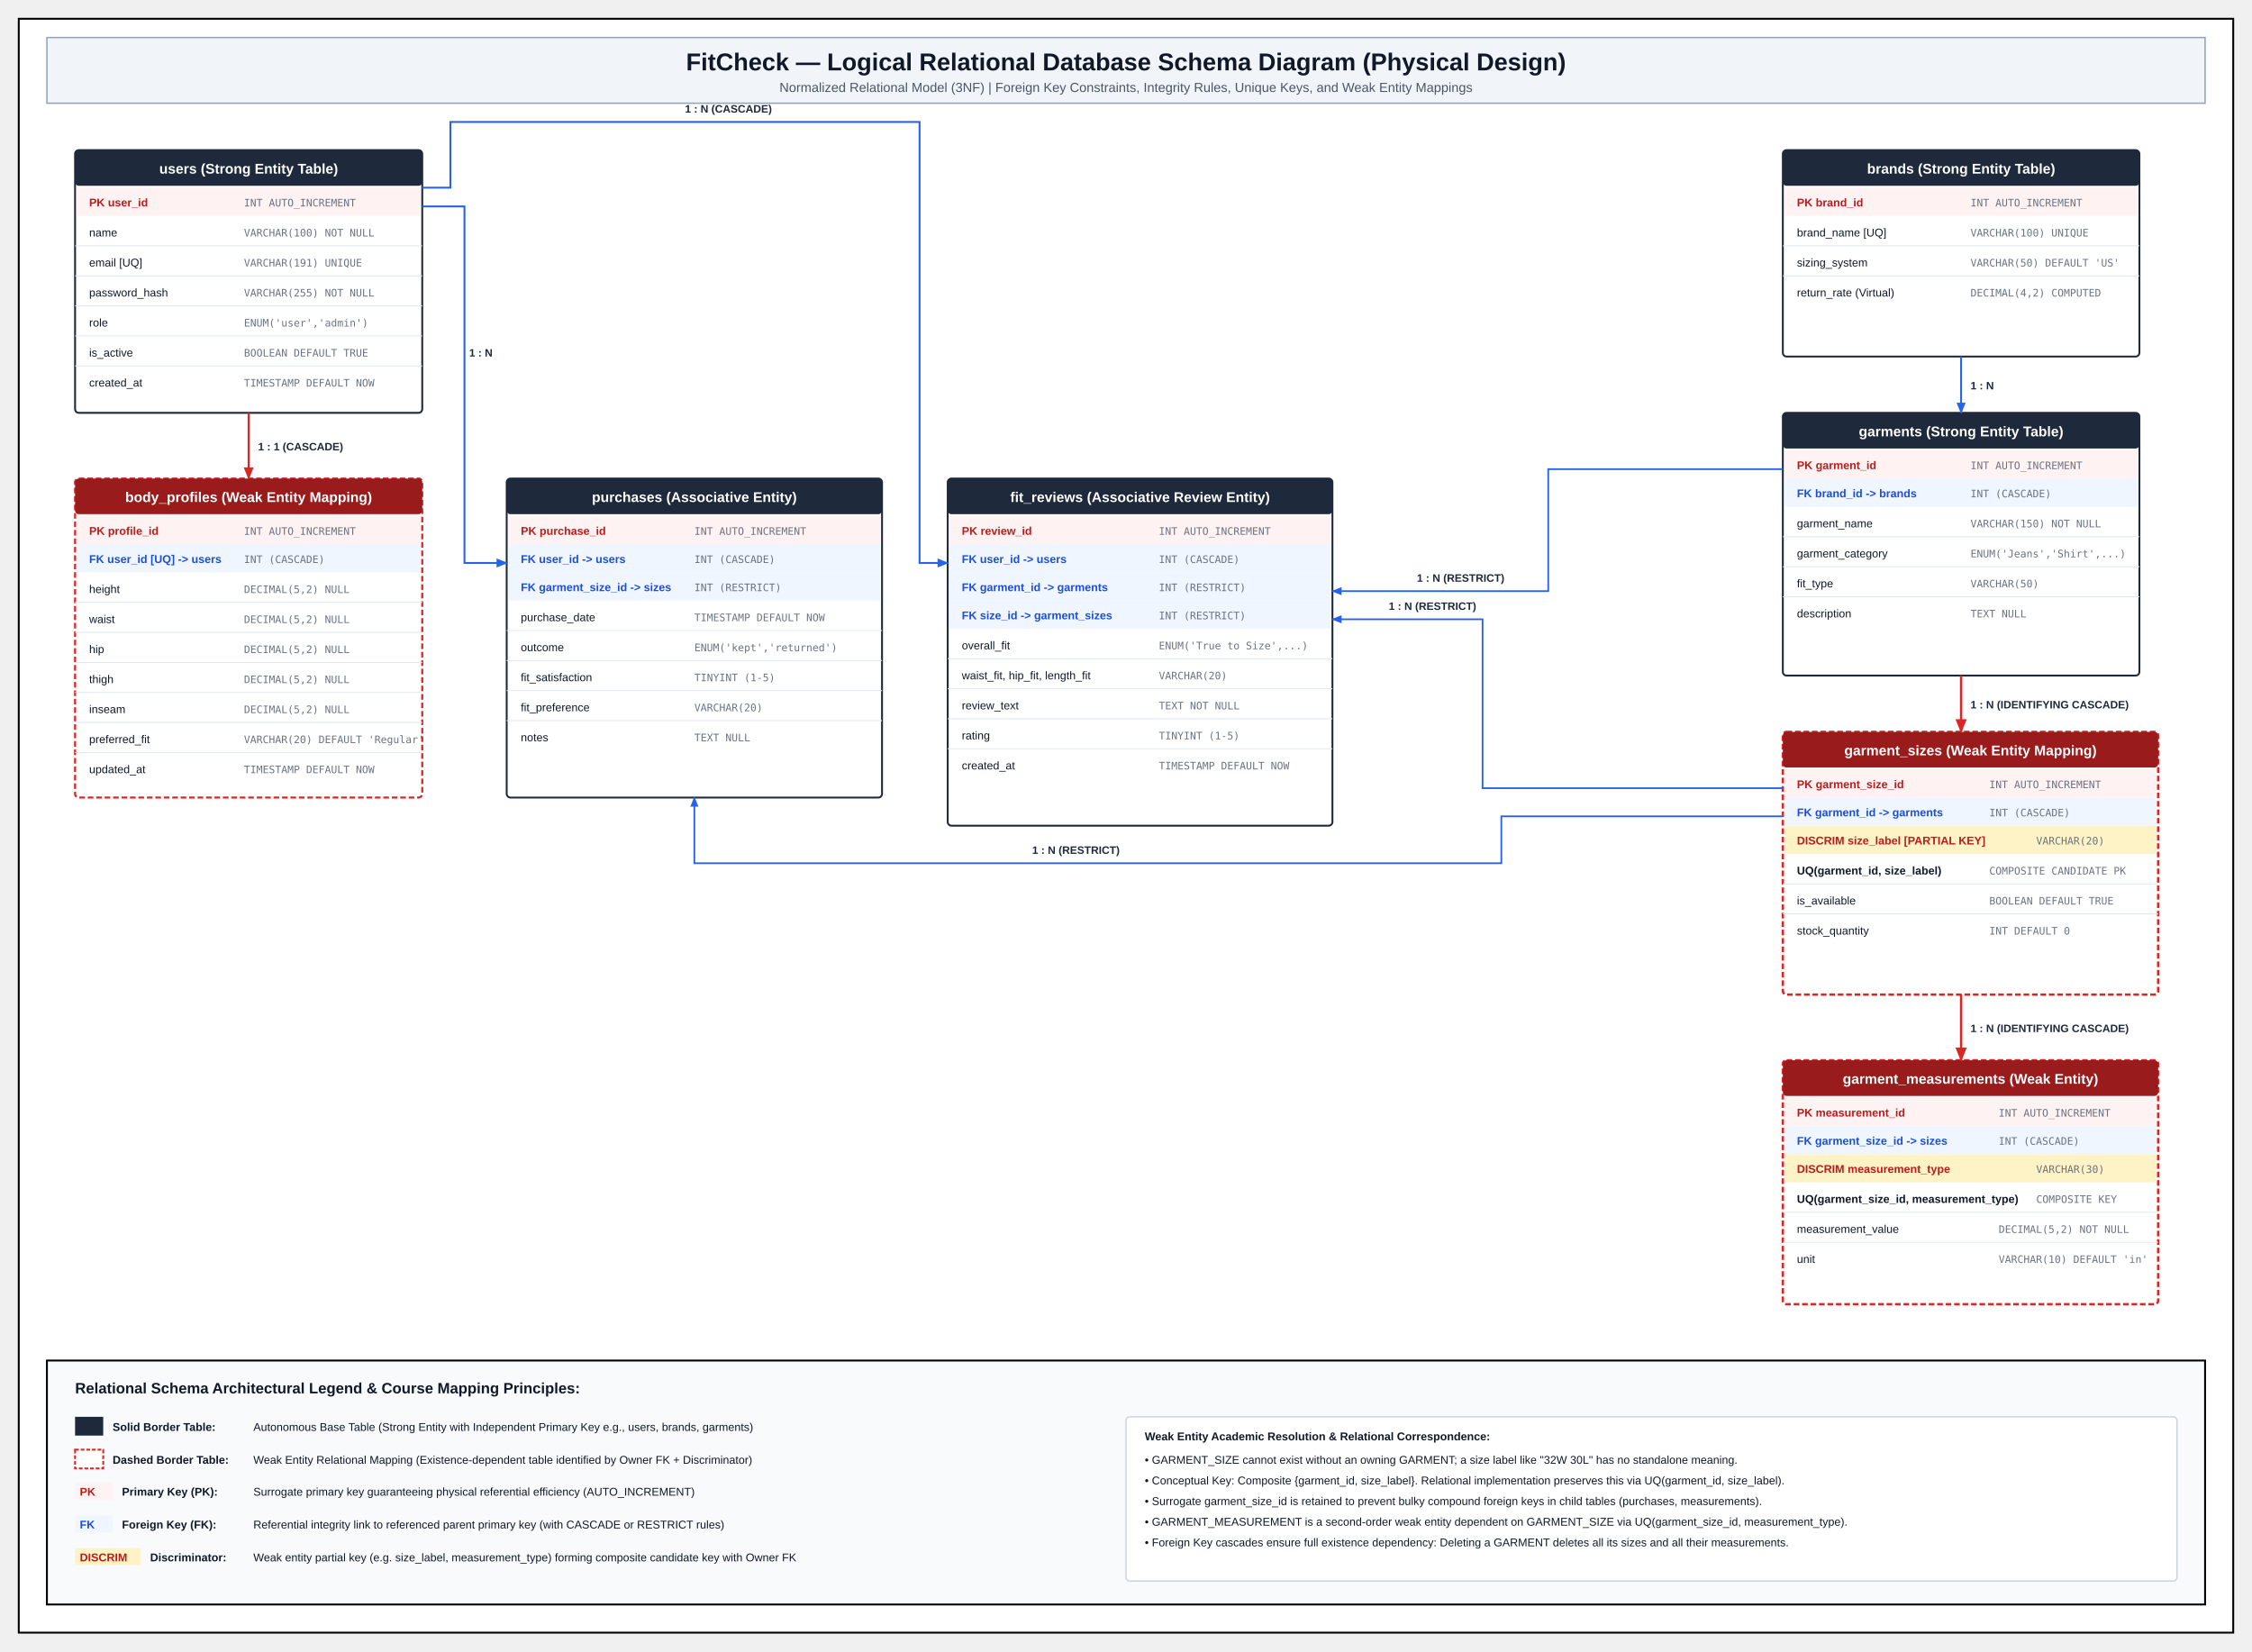
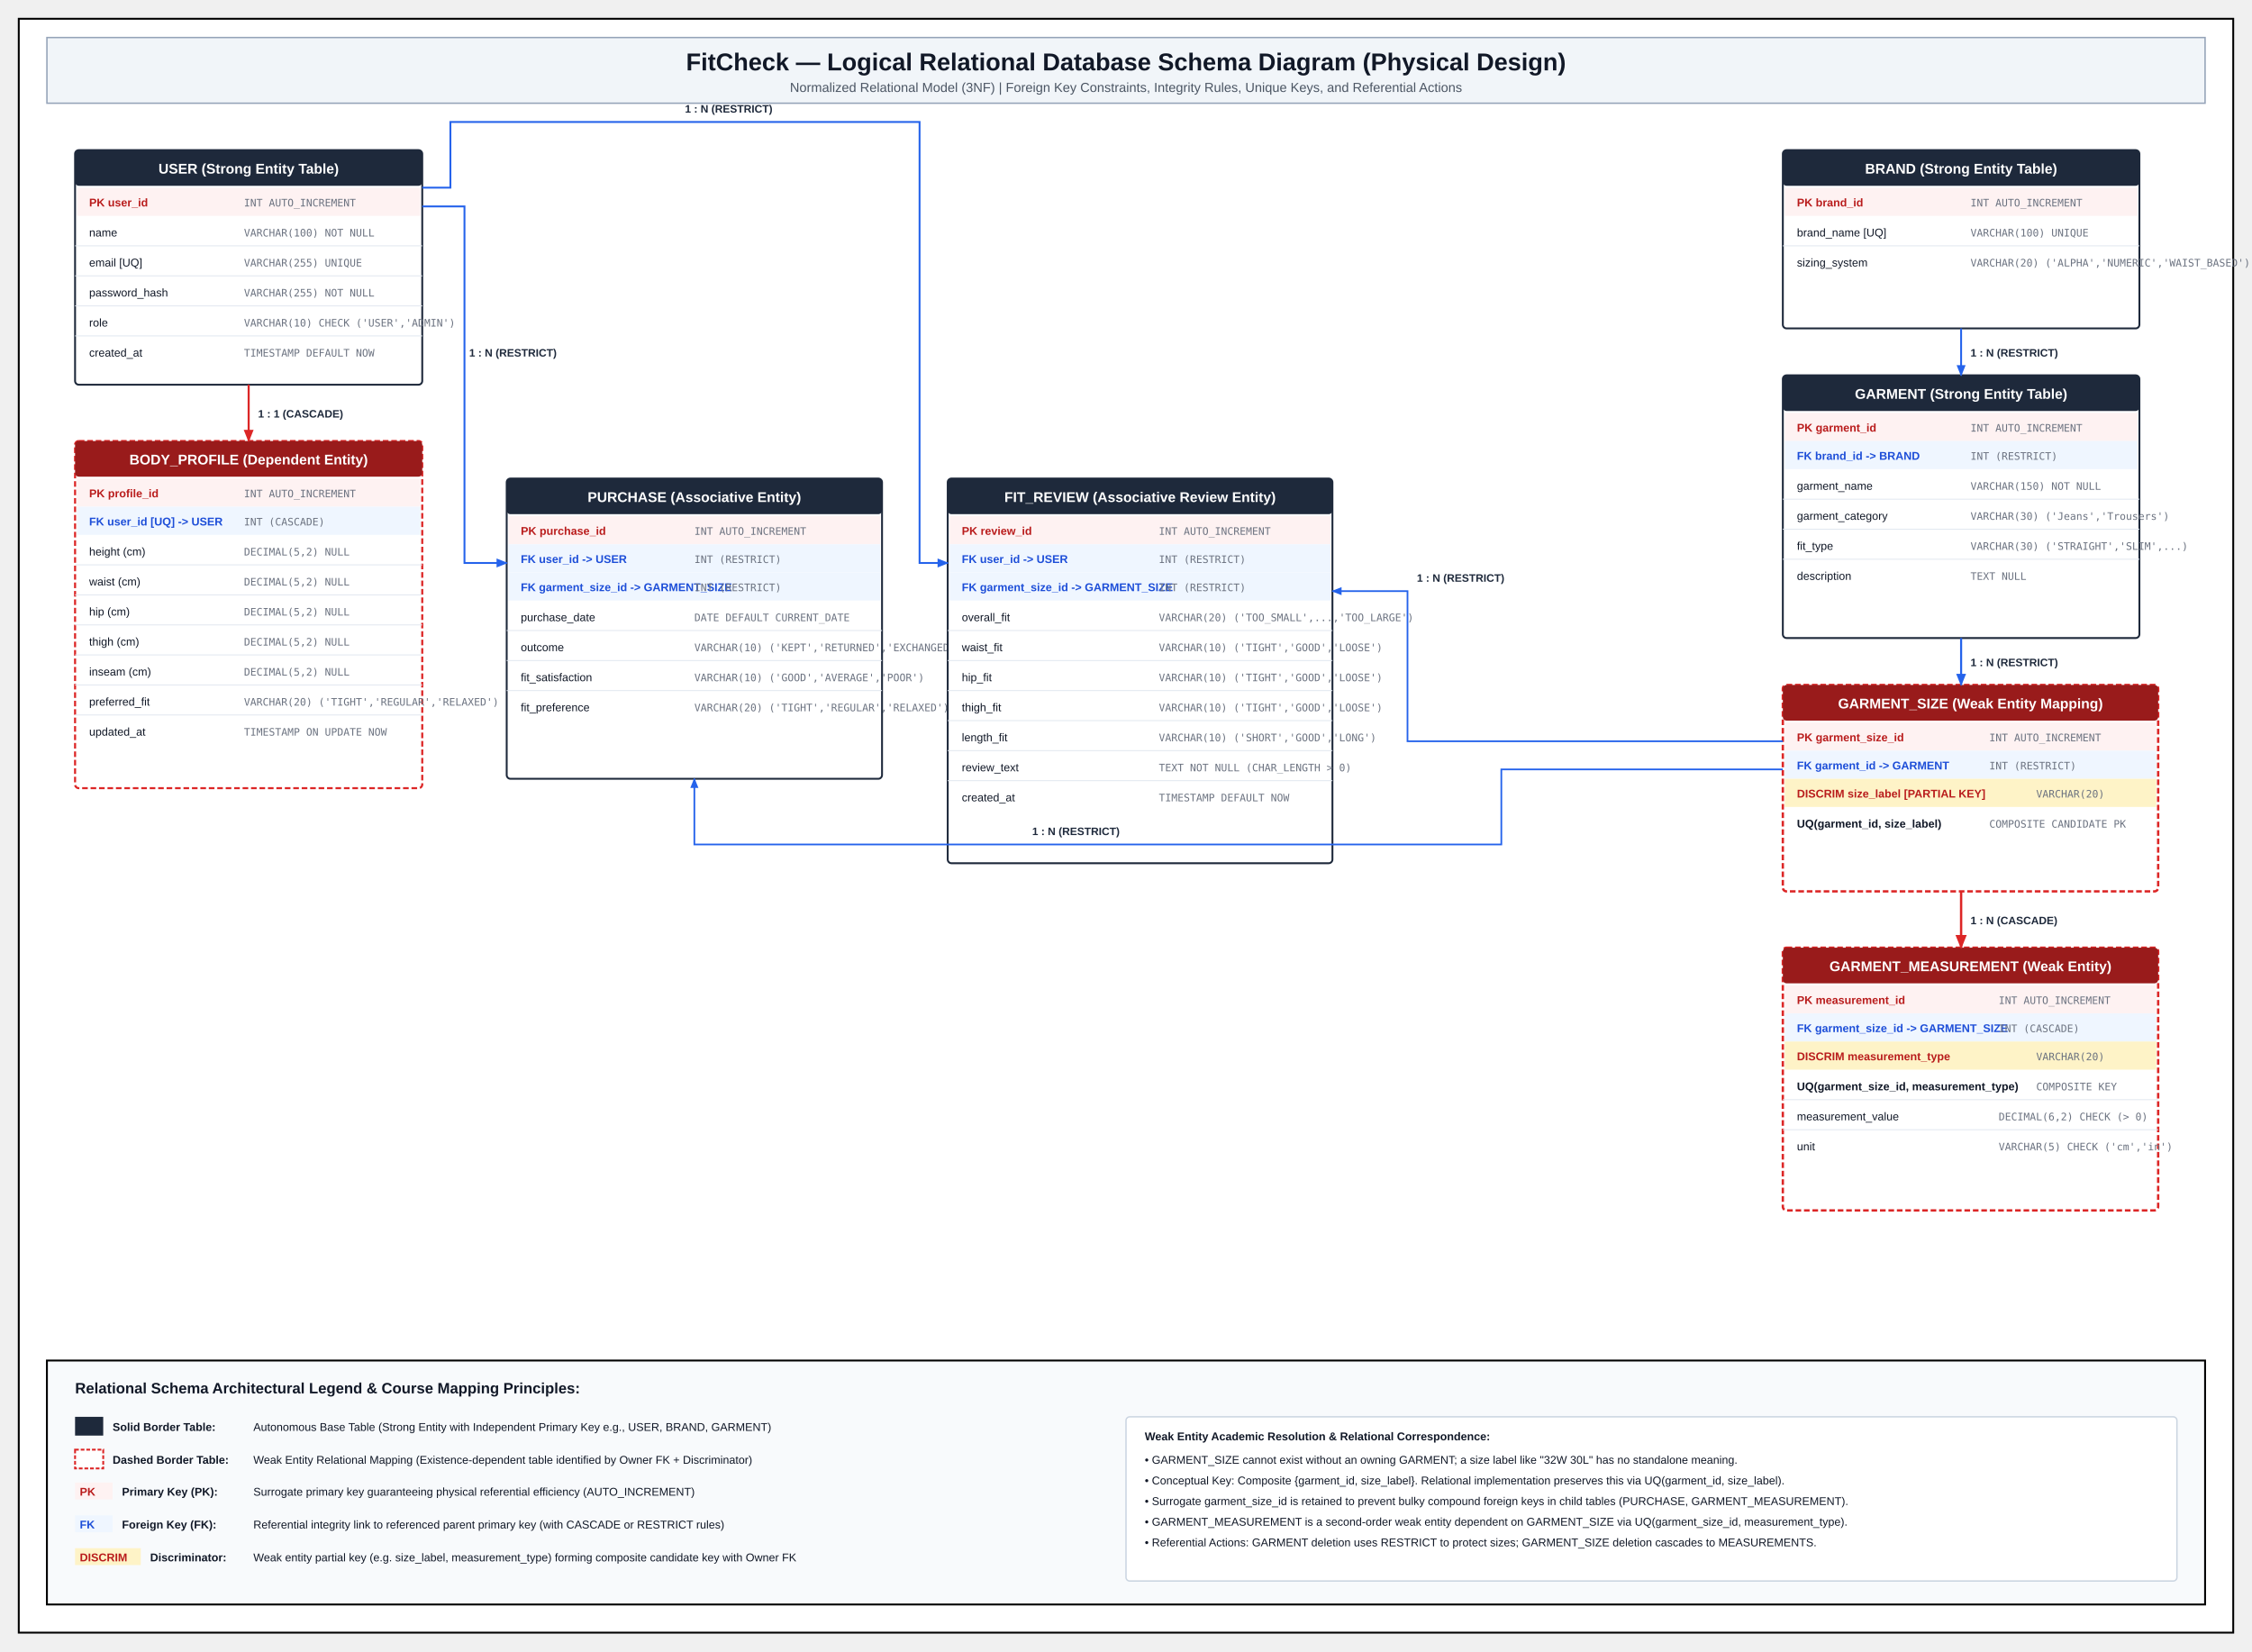
<svg xmlns="http://www.w3.org/2000/svg" viewBox="0 0 2400 1760" width="2400" height="1760" style="background:#FFFFFF; font-family:'Segoe UI', Arial, Helvetica, sans-serif;">
  <defs>
    <style>
      .title { font-size: 26px; font-weight: bold; fill: #111827; }
      .subtitle { font-size: 14px; fill: #4B5563; }
      .table-hdr { font-size: 15px; font-weight: bold; fill: #FFFFFF; }
      .col-pk { font-size: 12px; font-weight: bold; fill: #B91C1C; }
      .col-fk { font-size: 12px; font-weight: bold; fill: #1D4ED8; }
      .col-norm { font-size: 12px; fill: #111827; }
      .col-type { font-size: 11px; fill: #6B7280; font-family: monospace; }
      .card-label { font-size: 11.5px; font-weight: bold; fill: #1E293B; }
      .legend-title { font-size: 16px; font-weight: bold; fill: #111827; }
    </style>
    <marker id="fk-arrow" viewBox="0 0 10 10" refX="9" refY="5" markerWidth="6" markerHeight="6" orient="auto-start-reverse">
      <path d="M 0 1 L 10 5 L 0 9 z" fill="#2563EB" />
    </marker>
    <marker id="fk-arrow-weak" viewBox="0 0 10 10" refX="9" refY="5" markerWidth="6" markerHeight="6" orient="auto-start-reverse">
      <path d="M 0 1 L 10 5 L 0 9 z" fill="#DC2626" />
    </marker>
  </defs>
  <rect x="20" y="20" width="2360" height="1720" fill="#FFFFFF" stroke="#000000" stroke-width="2" />
  <rect x="50" y="40" width="2300" height="70" fill="#F1F5F9" stroke="#94A3B8" stroke-width="1.5" />
  <text x="1200" y="75" class="title" text-anchor="middle">FitCheck — Logical Relational Database Schema Diagram (Physical Design)</text>
-   <text x="1200" y="98" class="subtitle" text-anchor="middle">Normalized Relational Model (3NF) | Foreign Key Constraints, Integrity Rules, Unique Keys, and Weak Entity Mappings</text>
-   <rect x="80" y="160" width="370" height="280" fill="#FFFFFF" stroke="#1E293B" stroke-width="2" rx="4" />
+   <text x="1200" y="98" class="subtitle" text-anchor="middle">Normalized Relational Model (3NF) | Foreign Key Constraints, Integrity Rules, Unique Keys, and Referential Actions</text>
+   <rect x="80" y="160" width="370" height="250" fill="#FFFFFF" stroke="#1E293B" stroke-width="2" rx="4" />
  <rect x="80" y="160" width="370" height="38" fill="#1E293B" rx="4" />
-   <text x="265" y="185" class="table-hdr" text-anchor="middle">users (Strong Entity Table)</text>
+   <text x="265" y="185" class="table-hdr" text-anchor="middle">USER (Strong Entity Table)</text>
  <rect x="82" y="200" width="366" height="30" fill="#FEF2F2" />
  <text x="95" y="220" class="col-pk">PK  user_id</text>
  <text x="260" y="220" class="col-type">INT AUTO_INCREMENT</text>
  <text x="95" y="252" class="col-norm">name</text>
  <text x="260" y="252" class="col-type">VARCHAR(100) NOT NULL</text>
  <line x1="80" y1="262" x2="450" y2="262" stroke="#E2E8F0" stroke-width="1" />
  <text x="95" y="284" class="col-norm">email [UQ]</text>
-   <text x="260" y="284" class="col-type">VARCHAR(191) UNIQUE</text>
+   <text x="260" y="284" class="col-type">VARCHAR(255) UNIQUE</text>
  <line x1="80" y1="294" x2="450" y2="294" stroke="#E2E8F0" stroke-width="1" />
  <text x="95" y="316" class="col-norm">password_hash</text>
  <text x="260" y="316" class="col-type">VARCHAR(255) NOT NULL</text>
  <line x1="80" y1="326" x2="450" y2="326" stroke="#E2E8F0" stroke-width="1" />
  <text x="95" y="348" class="col-norm">role</text>
-   <text x="260" y="348" class="col-type">ENUM('user','admin')</text>
+   <text x="260" y="348" class="col-type">VARCHAR(10) CHECK ('USER','ADMIN')</text>
  <line x1="80" y1="358" x2="450" y2="358" stroke="#E2E8F0" stroke-width="1" />
-   <text x="95" y="380" class="col-norm">is_active</text>
-   <text x="260" y="380" class="col-type">BOOLEAN DEFAULT TRUE</text>
-   <line x1="80" y1="390" x2="450" y2="390" stroke="#E2E8F0" stroke-width="1" />
-   <text x="95" y="412" class="col-norm">created_at</text>
-   <text x="260" y="412" class="col-type">TIMESTAMP DEFAULT NOW</text>
-   <rect x="80" y="510" width="370" height="340" fill="#FFFFFF" stroke="#DC2626" stroke-width="2.2" stroke-dasharray="6,3" rx="4" />
-   <rect x="80" y="510" width="370" height="38" fill="#991B1B" rx="4" />
-   <text x="265" y="535" class="table-hdr" text-anchor="middle">body_profiles (Weak Entity Mapping)</text>
-   <rect x="82" y="550" width="366" height="30" fill="#FEF2F2" />
-   <text x="95" y="570" class="col-pk">PK  profile_id</text>
-   <text x="260" y="570" class="col-type">INT AUTO_INCREMENT</text>
-   <rect x="82" y="580" width="366" height="30" fill="#EFF6FF" />
-   <text x="95" y="600" class="col-fk">FK  user_id [UQ] -&gt; users</text>
-   <text x="260" y="600" class="col-type">INT (CASCADE)</text>
-   <text x="95" y="632" class="col-norm">height</text>
-   <text x="260" y="632" class="col-type">DECIMAL(5,2) NULL</text>
-   <line x1="80" y1="642" x2="450" y2="642" stroke="#E2E8F0" stroke-width="1" />
-   <text x="95" y="664" class="col-norm">waist</text>
-   <text x="260" y="664" class="col-type">DECIMAL(5,2) NULL</text>
-   <line x1="80" y1="674" x2="450" y2="674" stroke="#E2E8F0" stroke-width="1" />
-   <text x="95" y="696" class="col-norm">hip</text>
-   <text x="260" y="696" class="col-type">DECIMAL(5,2) NULL</text>
-   <line x1="80" y1="706" x2="450" y2="706" stroke="#E2E8F0" stroke-width="1" />
-   <text x="95" y="728" class="col-norm">thigh</text>
-   <text x="260" y="728" class="col-type">DECIMAL(5,2) NULL</text>
-   <line x1="80" y1="738" x2="450" y2="738" stroke="#E2E8F0" stroke-width="1" />
-   <text x="95" y="760" class="col-norm">inseam</text>
-   <text x="260" y="760" class="col-type">DECIMAL(5,2) NULL</text>
-   <line x1="80" y1="770" x2="450" y2="770" stroke="#E2E8F0" stroke-width="1" />
-   <text x="95" y="792" class="col-norm">preferred_fit</text>
-   <text x="260" y="792" class="col-type">VARCHAR(20) DEFAULT 'Regular'</text>
-   <line x1="80" y1="802" x2="450" y2="802" stroke="#E2E8F0" stroke-width="1" />
-   <text x="95" y="824" class="col-norm">updated_at</text>
-   <text x="260" y="824" class="col-type">TIMESTAMP DEFAULT NOW</text>
-   <rect x="540" y="510" width="400" height="340" fill="#FFFFFF" stroke="#1E293B" stroke-width="2" rx="4" />
+   <text x="95" y="380" class="col-norm">created_at</text>
+   <text x="260" y="380" class="col-type">TIMESTAMP DEFAULT NOW</text>
+   <rect x="80" y="470" width="370" height="370" fill="#FFFFFF" stroke="#DC2626" stroke-width="2.2" stroke-dasharray="6,3" rx="4" />
+   <rect x="80" y="470" width="370" height="38" fill="#991B1B" rx="4" />
+   <text x="265" y="495" class="table-hdr" text-anchor="middle">BODY_PROFILE (Dependent Entity)</text>
+   <rect x="82" y="510" width="366" height="30" fill="#FEF2F2" />
+   <text x="95" y="530" class="col-pk">PK  profile_id</text>
+   <text x="260" y="530" class="col-type">INT AUTO_INCREMENT</text>
+   <rect x="82" y="540" width="366" height="30" fill="#EFF6FF" />
+   <text x="95" y="560" class="col-fk">FK  user_id [UQ] -&gt; USER</text>
+   <text x="260" y="560" class="col-type">INT (CASCADE)</text>
+   <text x="95" y="592" class="col-norm">height (cm)</text>
+   <text x="260" y="592" class="col-type">DECIMAL(5,2) NULL</text>
+   <line x1="80" y1="602" x2="450" y2="602" stroke="#E2E8F0" stroke-width="1" />
+   <text x="95" y="624" class="col-norm">waist (cm)</text>
+   <text x="260" y="624" class="col-type">DECIMAL(5,2) NULL</text>
+   <line x1="80" y1="634" x2="450" y2="634" stroke="#E2E8F0" stroke-width="1" />
+   <text x="95" y="656" class="col-norm">hip (cm)</text>
+   <text x="260" y="656" class="col-type">DECIMAL(5,2) NULL</text>
+   <line x1="80" y1="666" x2="450" y2="666" stroke="#E2E8F0" stroke-width="1" />
+   <text x="95" y="688" class="col-norm">thigh (cm)</text>
+   <text x="260" y="688" class="col-type">DECIMAL(5,2) NULL</text>
+   <line x1="80" y1="698" x2="450" y2="698" stroke="#E2E8F0" stroke-width="1" />
+   <text x="95" y="720" class="col-norm">inseam (cm)</text>
+   <text x="260" y="720" class="col-type">DECIMAL(5,2) NULL</text>
+   <line x1="80" y1="730" x2="450" y2="730" stroke="#E2E8F0" stroke-width="1" />
+   <text x="95" y="752" class="col-norm">preferred_fit</text>
+   <text x="260" y="752" class="col-type">VARCHAR(20) ('TIGHT','REGULAR','RELAXED')</text>
+   <line x1="80" y1="762" x2="450" y2="762" stroke="#E2E8F0" stroke-width="1" />
+   <text x="95" y="784" class="col-norm">updated_at</text>
+   <text x="260" y="784" class="col-type">TIMESTAMP ON UPDATE NOW</text>
+   <rect x="540" y="510" width="400" height="320" fill="#FFFFFF" stroke="#1E293B" stroke-width="2" rx="4" />
  <rect x="540" y="510" width="400" height="38" fill="#1E293B" rx="4" />
-   <text x="740" y="535" class="table-hdr" text-anchor="middle">purchases (Associative Entity)</text>
+   <text x="740" y="535" class="table-hdr" text-anchor="middle">PURCHASE (Associative Entity)</text>
  <rect x="542" y="550" width="396" height="30" fill="#FEF2F2" />
  <text x="555" y="570" class="col-pk">PK  purchase_id</text>
  <text x="740" y="570" class="col-type">INT AUTO_INCREMENT</text>
  <rect x="542" y="580" width="396" height="30" fill="#EFF6FF" />
-   <text x="555" y="600" class="col-fk">FK  user_id -&gt; users</text>
-   <text x="740" y="600" class="col-type">INT (CASCADE)</text>
+   <text x="555" y="600" class="col-fk">FK  user_id -&gt; USER</text>
+   <text x="740" y="600" class="col-type">INT (RESTRICT)</text>
  <rect x="542" y="610" width="396" height="30" fill="#EFF6FF" />
-   <text x="555" y="630" class="col-fk">FK  garment_size_id -&gt; sizes</text>
+   <text x="555" y="630" class="col-fk">FK  garment_size_id -&gt; GARMENT_SIZE</text>
  <text x="740" y="630" class="col-type">INT (RESTRICT)</text>
  <text x="555" y="662" class="col-norm">purchase_date</text>
-   <text x="740" y="662" class="col-type">TIMESTAMP DEFAULT NOW</text>
+   <text x="740" y="662" class="col-type">DATE DEFAULT CURRENT_DATE</text>
  <line x1="540" y1="672" x2="940" y2="672" stroke="#E2E8F0" stroke-width="1" />
  <text x="555" y="694" class="col-norm">outcome</text>
-   <text x="740" y="694" class="col-type">ENUM('kept','returned')</text>
+   <text x="740" y="694" class="col-type">VARCHAR(10) ('KEPT','RETURNED','EXCHANGED')</text>
  <line x1="540" y1="704" x2="940" y2="704" stroke="#E2E8F0" stroke-width="1" />
  <text x="555" y="726" class="col-norm">fit_satisfaction</text>
-   <text x="740" y="726" class="col-type">TINYINT (1-5)</text>
+   <text x="740" y="726" class="col-type">VARCHAR(10) ('GOOD','AVERAGE','POOR')</text>
  <line x1="540" y1="736" x2="940" y2="736" stroke="#E2E8F0" stroke-width="1" />
  <text x="555" y="758" class="col-norm">fit_preference</text>
-   <text x="740" y="758" class="col-type">VARCHAR(20)</text>
-   <line x1="540" y1="768" x2="940" y2="768" stroke="#E2E8F0" stroke-width="1" />
-   <text x="555" y="790" class="col-norm">notes</text>
-   <text x="740" y="790" class="col-type">TEXT NULL</text>
-   <rect x="1010" y="510" width="410" height="370" fill="#FFFFFF" stroke="#1E293B" stroke-width="2" rx="4" />
+   <text x="740" y="758" class="col-type">VARCHAR(20) ('TIGHT','REGULAR','RELAXED')</text>
+   <rect x="1010" y="510" width="410" height="410" fill="#FFFFFF" stroke="#1E293B" stroke-width="2" rx="4" />
  <rect x="1010" y="510" width="410" height="38" fill="#1E293B" rx="4" />
-   <text x="1215" y="535" class="table-hdr" text-anchor="middle">fit_reviews (Associative Review Entity)</text>
+   <text x="1215" y="535" class="table-hdr" text-anchor="middle">FIT_REVIEW (Associative Review Entity)</text>
  <rect x="1012" y="550" width="406" height="30" fill="#FEF2F2" />
  <text x="1025" y="570" class="col-pk">PK  review_id</text>
  <text x="1235" y="570" class="col-type">INT AUTO_INCREMENT</text>
  <rect x="1012" y="580" width="406" height="30" fill="#EFF6FF" />
-   <text x="1025" y="600" class="col-fk">FK  user_id -&gt; users</text>
-   <text x="1235" y="600" class="col-type">INT (CASCADE)</text>
+   <text x="1025" y="600" class="col-fk">FK  user_id -&gt; USER</text>
+   <text x="1235" y="600" class="col-type">INT (RESTRICT)</text>
  <rect x="1012" y="610" width="406" height="30" fill="#EFF6FF" />
-   <text x="1025" y="630" class="col-fk">FK  garment_id -&gt; garments</text>
+   <text x="1025" y="630" class="col-fk">FK  garment_size_id -&gt; GARMENT_SIZE</text>
  <text x="1235" y="630" class="col-type">INT (RESTRICT)</text>
-   <rect x="1012" y="640" width="406" height="30" fill="#EFF6FF" />
-   <text x="1025" y="660" class="col-fk">FK  size_id -&gt; garment_sizes</text>
-   <text x="1235" y="660" class="col-type">INT (RESTRICT)</text>
-   <text x="1025" y="692" class="col-norm">overall_fit</text>
-   <text x="1235" y="692" class="col-type">ENUM('True to Size',...)</text>
-   <line x1="1010" y1="702" x2="1420" y2="702" stroke="#E2E8F0" stroke-width="1" />
-   <text x="1025" y="724" class="col-norm">waist_fit, hip_fit, length_fit</text>
-   <text x="1235" y="724" class="col-type">VARCHAR(20)</text>
-   <line x1="1010" y1="734" x2="1420" y2="734" stroke="#E2E8F0" stroke-width="1" />
-   <text x="1025" y="756" class="col-norm">review_text</text>
-   <text x="1235" y="756" class="col-type">TEXT NOT NULL</text>
-   <line x1="1010" y1="766" x2="1420" y2="766" stroke="#E2E8F0" stroke-width="1" />
-   <text x="1025" y="788" class="col-norm">rating</text>
-   <text x="1235" y="788" class="col-type">TINYINT (1-5)</text>
-   <line x1="1010" y1="798" x2="1420" y2="798" stroke="#E2E8F0" stroke-width="1" />
-   <text x="1025" y="820" class="col-norm">created_at</text>
-   <text x="1235" y="820" class="col-type">TIMESTAMP DEFAULT NOW</text>
-   <rect x="1900" y="160" width="380" height="220" fill="#FFFFFF" stroke="#1E293B" stroke-width="2" rx="4" />
+   <text x="1025" y="662" class="col-norm">overall_fit</text>
+   <text x="1235" y="662" class="col-type">VARCHAR(20) ('TOO_SMALL',...,'TOO_LARGE')</text>
+   <line x1="1010" y1="672" x2="1420" y2="672" stroke="#E2E8F0" stroke-width="1" />
+   <text x="1025" y="694" class="col-norm">waist_fit</text>
+   <text x="1235" y="694" class="col-type">VARCHAR(10) ('TIGHT','GOOD','LOOSE')</text>
+   <line x1="1010" y1="704" x2="1420" y2="704" stroke="#E2E8F0" stroke-width="1" />
+   <text x="1025" y="726" class="col-norm">hip_fit</text>
+   <text x="1235" y="726" class="col-type">VARCHAR(10) ('TIGHT','GOOD','LOOSE')</text>
+   <line x1="1010" y1="736" x2="1420" y2="736" stroke="#E2E8F0" stroke-width="1" />
+   <text x="1025" y="758" class="col-norm">thigh_fit</text>
+   <text x="1235" y="758" class="col-type">VARCHAR(10) ('TIGHT','GOOD','LOOSE')</text>
+   <line x1="1010" y1="768" x2="1420" y2="768" stroke="#E2E8F0" stroke-width="1" />
+   <text x="1025" y="790" class="col-norm">length_fit</text>
+   <text x="1235" y="790" class="col-type">VARCHAR(10) ('SHORT','GOOD','LONG')</text>
+   <line x1="1010" y1="800" x2="1420" y2="800" stroke="#E2E8F0" stroke-width="1" />
+   <text x="1025" y="822" class="col-norm">review_text</text>
+   <text x="1235" y="822" class="col-type">TEXT NOT NULL (CHAR_LENGTH &gt; 0)</text>
+   <line x1="1010" y1="832" x2="1420" y2="832" stroke="#E2E8F0" stroke-width="1" />
+   <text x="1025" y="854" class="col-norm">created_at</text>
+   <text x="1235" y="854" class="col-type">TIMESTAMP DEFAULT NOW</text>
+   <rect x="1900" y="160" width="380" height="190" fill="#FFFFFF" stroke="#1E293B" stroke-width="2" rx="4" />
  <rect x="1900" y="160" width="380" height="38" fill="#1E293B" rx="4" />
-   <text x="2090" y="185" class="table-hdr" text-anchor="middle">brands (Strong Entity Table)</text>
+   <text x="2090" y="185" class="table-hdr" text-anchor="middle">BRAND (Strong Entity Table)</text>
  <rect x="1902" y="200" width="376" height="30" fill="#FEF2F2" />
  <text x="1915" y="220" class="col-pk">PK  brand_id</text>
  <text x="2100" y="220" class="col-type">INT AUTO_INCREMENT</text>
  <text x="1915" y="252" class="col-norm">brand_name [UQ]</text>
  <text x="2100" y="252" class="col-type">VARCHAR(100) UNIQUE</text>
  <line x1="1900" y1="262" x2="2280" y2="262" stroke="#E2E8F0" stroke-width="1" />
  <text x="1915" y="284" class="col-norm">sizing_system</text>
-   <text x="2100" y="284" class="col-type">VARCHAR(50) DEFAULT 'US'</text>
-   <line x1="1900" y1="294" x2="2280" y2="294" stroke="#E2E8F0" stroke-width="1" />
-   <text x="1915" y="316" class="col-norm">return_rate (Virtual)</text>
-   <text x="2100" y="316" class="col-type">DECIMAL(4,2) COMPUTED</text>
-   <rect x="1900" y="440" width="380" height="280" fill="#FFFFFF" stroke="#1E293B" stroke-width="2" rx="4" />
-   <rect x="1900" y="440" width="380" height="38" fill="#1E293B" rx="4" />
-   <text x="2090" y="465" class="table-hdr" text-anchor="middle">garments (Strong Entity Table)</text>
-   <rect x="1902" y="480" width="376" height="30" fill="#FEF2F2" />
-   <text x="1915" y="500" class="col-pk">PK  garment_id</text>
-   <text x="2100" y="500" class="col-type">INT AUTO_INCREMENT</text>
-   <rect x="1902" y="510" width="376" height="30" fill="#EFF6FF" />
-   <text x="1915" y="530" class="col-fk">FK  brand_id -&gt; brands</text>
-   <text x="2100" y="530" class="col-type">INT (CASCADE)</text>
-   <text x="1915" y="562" class="col-norm">garment_name</text>
-   <text x="2100" y="562" class="col-type">VARCHAR(150) NOT NULL</text>
-   <line x1="1900" y1="572" x2="2280" y2="572" stroke="#E2E8F0" stroke-width="1" />
-   <text x="1915" y="594" class="col-norm">garment_category</text>
-   <text x="2100" y="594" class="col-type">ENUM('Jeans','Shirt',...)</text>
-   <line x1="1900" y1="604" x2="2280" y2="604" stroke="#E2E8F0" stroke-width="1" />
-   <text x="1915" y="626" class="col-norm">fit_type</text>
-   <text x="2100" y="626" class="col-type">VARCHAR(50)</text>
-   <line x1="1900" y1="636" x2="2280" y2="636" stroke="#E2E8F0" stroke-width="1" />
-   <text x="1915" y="658" class="col-norm">description</text>
-   <text x="2100" y="658" class="col-type">TEXT NULL</text>
-   <rect x="1900" y="780" width="400" height="280" fill="#FFFFFF" stroke="#DC2626" stroke-width="2.5" stroke-dasharray="6,3" rx="4" />
-   <rect x="1900" y="780" width="400" height="38" fill="#991B1B" rx="4" />
-   <text x="2100" y="805" class="table-hdr" text-anchor="middle">garment_sizes (Weak Entity Mapping)</text>
-   <rect x="1902" y="820" width="396" height="30" fill="#FEF2F2" />
-   <text x="1915" y="840" class="col-pk">PK  garment_size_id</text>
-   <text x="2120" y="840" class="col-type">INT AUTO_INCREMENT</text>
-   <rect x="1902" y="850" width="396" height="30" fill="#EFF6FF" />
-   <text x="1915" y="870" class="col-fk">FK  garment_id -&gt; garments</text>
-   <text x="2120" y="870" class="col-type">INT (CASCADE)</text>
-   <rect x="1902" y="880" width="396" height="30" fill="#FEF3C7" />
-   <text x="1915" y="900" class="col-pk" fill="#B45309">DISCRIM  size_label [PARTIAL KEY]</text>
-   <text x="2170" y="900" class="col-type">VARCHAR(20)</text>
-   <text x="1915" y="932" class="col-norm" font-weight="bold">UQ(garment_id, size_label)</text>
-   <text x="2120" y="932" class="col-type">COMPOSITE CANDIDATE PK</text>
-   <line x1="1900" y1="942" x2="2300" y2="942" stroke="#E2E8F0" stroke-width="1" />
-   <text x="1915" y="964" class="col-norm">is_available</text>
-   <text x="2120" y="964" class="col-type">BOOLEAN DEFAULT TRUE</text>
-   <line x1="1900" y1="974" x2="2300" y2="974" stroke="#E2E8F0" stroke-width="1" />
-   <text x="1915" y="996" class="col-norm">stock_quantity</text>
-   <text x="2120" y="996" class="col-type">INT DEFAULT 0</text>
-   <rect x="1900" y="1130" width="400" height="260" fill="#FFFFFF" stroke="#DC2626" stroke-width="2.5" stroke-dasharray="6,3" rx="4" />
-   <rect x="1900" y="1130" width="400" height="38" fill="#991B1B" rx="4" />
-   <text x="2100" y="1155" class="table-hdr" text-anchor="middle">garment_measurements (Weak Entity)</text>
-   <rect x="1902" y="1170" width="396" height="30" fill="#FEF2F2" />
-   <text x="1915" y="1190" class="col-pk">PK  measurement_id</text>
-   <text x="2130" y="1190" class="col-type">INT AUTO_INCREMENT</text>
-   <rect x="1902" y="1200" width="396" height="30" fill="#EFF6FF" />
-   <text x="1915" y="1220" class="col-fk">FK  garment_size_id -&gt; sizes</text>
-   <text x="2130" y="1220" class="col-type">INT (CASCADE)</text>
-   <rect x="1902" y="1230" width="396" height="30" fill="#FEF3C7" />
-   <text x="1915" y="1250" class="col-pk" fill="#B45309">DISCRIM  measurement_type</text>
-   <text x="2170" y="1250" class="col-type">VARCHAR(30)</text>
-   <text x="1915" y="1282" class="col-norm" font-weight="bold">UQ(garment_size_id, measurement_type)</text>
-   <text x="2170" y="1282" class="col-type">COMPOSITE KEY</text>
-   <line x1="1900" y1="1292" x2="2300" y2="1292" stroke="#E2E8F0" stroke-width="1" />
-   <text x="1915" y="1314" class="col-norm">measurement_value</text>
-   <text x="2130" y="1314" class="col-type">DECIMAL(5,2) NOT NULL</text>
-   <line x1="1900" y1="1324" x2="2300" y2="1324" stroke="#E2E8F0" stroke-width="1" />
-   <text x="1915" y="1346" class="col-norm">unit</text>
-   <text x="2130" y="1346" class="col-type">VARCHAR(10) DEFAULT 'in'</text>
-   <path d="M 265 440 L 265 510" fill="none" stroke="#DC2626" stroke-width="2.2" marker-end="url(#fk-arrow-weak)" />
-   <text x="275" y="480" class="card-label" fill="#DC2626">1 : 1 (CASCADE)</text>
+   <text x="2100" y="284" class="col-type">VARCHAR(20) ('ALPHA','NUMERIC','WAIST_BASED')</text>
+   <rect x="1900" y="400" width="380" height="280" fill="#FFFFFF" stroke="#1E293B" stroke-width="2" rx="4" />
+   <rect x="1900" y="400" width="380" height="38" fill="#1E293B" rx="4" />
+   <text x="2090" y="425" class="table-hdr" text-anchor="middle">GARMENT (Strong Entity Table)</text>
+   <rect x="1902" y="440" width="376" height="30" fill="#FEF2F2" />
+   <text x="1915" y="460" class="col-pk">PK  garment_id</text>
+   <text x="2100" y="460" class="col-type">INT AUTO_INCREMENT</text>
+   <rect x="1902" y="470" width="376" height="30" fill="#EFF6FF" />
+   <text x="1915" y="490" class="col-fk">FK  brand_id -&gt; BRAND</text>
+   <text x="2100" y="490" class="col-type">INT (RESTRICT)</text>
+   <text x="1915" y="522" class="col-norm">garment_name</text>
+   <text x="2100" y="522" class="col-type">VARCHAR(150) NOT NULL</text>
+   <line x1="1900" y1="532" x2="2280" y2="532" stroke="#E2E8F0" stroke-width="1" />
+   <text x="1915" y="554" class="col-norm">garment_category</text>
+   <text x="2100" y="554" class="col-type">VARCHAR(30) ('Jeans','Trousers')</text>
+   <line x1="1900" y1="564" x2="2280" y2="564" stroke="#E2E8F0" stroke-width="1" />
+   <text x="1915" y="586" class="col-norm">fit_type</text>
+   <text x="2100" y="586" class="col-type">VARCHAR(30) ('STRAIGHT','SLIM',...)</text>
+   <line x1="1900" y1="596" x2="2280" y2="596" stroke="#E2E8F0" stroke-width="1" />
+   <text x="1915" y="618" class="col-norm">description</text>
+   <text x="2100" y="618" class="col-type">TEXT NULL</text>
+   <rect x="1900" y="730" width="400" height="220" fill="#FFFFFF" stroke="#DC2626" stroke-width="2.5" stroke-dasharray="6,3" rx="4" />
+   <rect x="1900" y="730" width="400" height="38" fill="#991B1B" rx="4" />
+   <text x="2100" y="755" class="table-hdr" text-anchor="middle">GARMENT_SIZE (Weak Entity Mapping)</text>
+   <rect x="1902" y="770" width="396" height="30" fill="#FEF2F2" />
+   <text x="1915" y="790" class="col-pk">PK  garment_size_id</text>
+   <text x="2120" y="790" class="col-type">INT AUTO_INCREMENT</text>
+   <rect x="1902" y="800" width="396" height="30" fill="#EFF6FF" />
+   <text x="1915" y="820" class="col-fk">FK  garment_id -&gt; GARMENT</text>
+   <text x="2120" y="820" class="col-type">INT (RESTRICT)</text>
+   <rect x="1902" y="830" width="396" height="30" fill="#FEF3C7" />
+   <text x="1915" y="850" class="col-pk" fill="#B45309">DISCRIM  size_label [PARTIAL KEY]</text>
+   <text x="2170" y="850" class="col-type">VARCHAR(20)</text>
+   <text x="1915" y="882" class="col-norm" font-weight="bold">UQ(garment_id, size_label)</text>
+   <text x="2120" y="882" class="col-type">COMPOSITE CANDIDATE PK</text>
+   <rect x="1900" y="1010" width="400" height="280" fill="#FFFFFF" stroke="#DC2626" stroke-width="2.5" stroke-dasharray="6,3" rx="4" />
+   <rect x="1900" y="1010" width="400" height="38" fill="#991B1B" rx="4" />
+   <text x="2100" y="1035" class="table-hdr" text-anchor="middle">GARMENT_MEASUREMENT (Weak Entity)</text>
+   <rect x="1902" y="1050" width="396" height="30" fill="#FEF2F2" />
+   <text x="1915" y="1070" class="col-pk">PK  measurement_id</text>
+   <text x="2130" y="1070" class="col-type">INT AUTO_INCREMENT</text>
+   <rect x="1902" y="1080" width="396" height="30" fill="#EFF6FF" />
+   <text x="1915" y="1100" class="col-fk">FK  garment_size_id -&gt; GARMENT_SIZE</text>
+   <text x="2130" y="1100" class="col-type">INT (CASCADE)</text>
+   <rect x="1902" y="1110" width="396" height="30" fill="#FEF3C7" />
+   <text x="1915" y="1130" class="col-pk" fill="#B45309">DISCRIM  measurement_type</text>
+   <text x="2170" y="1130" class="col-type">VARCHAR(20)</text>
+   <text x="1915" y="1162" class="col-norm" font-weight="bold">UQ(garment_size_id, measurement_type)</text>
+   <text x="2170" y="1162" class="col-type">COMPOSITE KEY</text>
+   <line x1="1900" y1="1172" x2="2300" y2="1172" stroke="#E2E8F0" stroke-width="1" />
+   <text x="1915" y="1194" class="col-norm">measurement_value</text>
+   <text x="2130" y="1194" class="col-type">DECIMAL(6,2) CHECK (&gt; 0)</text>
+   <line x1="1900" y1="1204" x2="2300" y2="1204" stroke="#E2E8F0" stroke-width="1" />
+   <text x="1915" y="1226" class="col-norm">unit</text>
+   <text x="2130" y="1226" class="col-type">VARCHAR(5) CHECK ('cm','in')</text>
+   <path d="M 265 410 L 265 470" fill="none" stroke="#DC2626" stroke-width="2.2" marker-end="url(#fk-arrow-weak)" />
+   <text x="275" y="445" class="card-label" fill="#DC2626">1 : 1 (CASCADE)</text>
  <path d="M 450 220 L 495 220 L 495 600 L 540 600" fill="none" stroke="#2563EB" stroke-width="2" marker-end="url(#fk-arrow)" />
-   <text x="500" y="380" class="card-label">1 : N</text>
+   <text x="500" y="380" class="card-label">1 : N (RESTRICT)</text>
  <path d="M 450 200 L 480 200 L 480 130 L 980 130 L 980 600 L 1010 600" fill="none" stroke="#2563EB" stroke-width="2" marker-end="url(#fk-arrow)" />
-   <text x="730" y="120" class="card-label">1 : N (CASCADE)</text>
-   <path d="M 2090 380 L 2090 440" fill="none" stroke="#2563EB" stroke-width="2" marker-end="url(#fk-arrow)" />
-   <text x="2100" y="415" class="card-label">1 : N</text>
-   <path d="M 2090 720 L 2090 780" fill="none" stroke="#DC2626" stroke-width="2.5" marker-end="url(#fk-arrow-weak)" />
-   <text x="2100" y="755" class="card-label" fill="#DC2626">1 : N (IDENTIFYING CASCADE)</text>
-   <path d="M 2090 1060 L 2090 1130" fill="none" stroke="#DC2626" stroke-width="2.5" marker-end="url(#fk-arrow-weak)" />
-   <text x="2100" y="1100" class="card-label" fill="#DC2626">1 : N (IDENTIFYING CASCADE)</text>
-   <path d="M 1900 870 L 1600 870 L 1600 920 L 740 920 L 740 850" fill="none" stroke="#2563EB" stroke-width="1.8" marker-end="url(#fk-arrow)" />
-   <text x="1100" y="910" class="card-label">1 : N (RESTRICT)</text>
-   <path d="M 1900 500 L 1650 500 L 1650 630 L 1420 630" fill="none" stroke="#2563EB" stroke-width="1.8" marker-end="url(#fk-arrow)" />
+   <text x="730" y="120" class="card-label">1 : N (RESTRICT)</text>
+   <path d="M 2090 350 L 2090 400" fill="none" stroke="#2563EB" stroke-width="2" marker-end="url(#fk-arrow)" />
+   <text x="2100" y="380" class="card-label">1 : N (RESTRICT)</text>
+   <path d="M 2090 680 L 2090 730" fill="none" stroke="#2563EB" stroke-width="2.2" marker-end="url(#fk-arrow)" />
+   <text x="2100" y="710" class="card-label">1 : N (RESTRICT)</text>
+   <path d="M 2090 950 L 2090 1010" fill="none" stroke="#DC2626" stroke-width="2.5" marker-end="url(#fk-arrow-weak)" />
+   <text x="2100" y="985" class="card-label" fill="#DC2626">1 : N (CASCADE)</text>
+   <path d="M 1900 820 L 1600 820 L 1600 900 L 740 900 L 740 830" fill="none" stroke="#2563EB" stroke-width="1.8" marker-end="url(#fk-arrow)" />
+   <text x="1100" y="890" class="card-label">1 : N (RESTRICT)</text>
+   <path d="M 1900 790 L 1500 790 L 1500 630 L 1420 630" fill="none" stroke="#2563EB" stroke-width="1.8" marker-end="url(#fk-arrow)" />
  <text x="1510" y="620" class="card-label">1 : N (RESTRICT)</text>
-   <path d="M 1900 840 L 1580 840 L 1580 660 L 1420 660" fill="none" stroke="#2563EB" stroke-width="1.8" marker-end="url(#fk-arrow)" />
-   <text x="1480" y="650" class="card-label">1 : N (RESTRICT)</text>
  <rect x="50" y="1450" width="2300" height="260" fill="#F8FAFC" stroke="#000000" stroke-width="2" />
  <text x="80" y="1485" class="legend-title">Relational Schema Architectural Legend &amp; Course Mapping Principles:</text>
  <rect x="80" y="1510" width="30" height="20" fill="#1E293B" />
  <text x="120" y="1525" class="col-norm" font-weight="bold">Solid Border Table:</text>
-   <text x="270" y="1525" class="col-norm">Autonomous Base Table (Strong Entity with Independent Primary Key e.g., users, brands, garments)</text>
+   <text x="270" y="1525" class="col-norm">Autonomous Base Table (Strong Entity with Independent Primary Key e.g., USER, BRAND, GARMENT)</text>
  <rect x="80" y="1545" width="30" height="20" fill="#FFFFFF" stroke="#DC2626" stroke-width="2" stroke-dasharray="4,2" />
  <text x="120" y="1560" class="col-norm" font-weight="bold" fill="#DC2626">Dashed Border Table:</text>
  <text x="270" y="1560" class="col-norm">Weak Entity Relational Mapping (Existence-dependent table identified by Owner FK + Discriminator)</text>
  <rect x="80" y="1580" width="40" height="18" fill="#FEF2F2" />
  <text x="85" y="1594" class="col-pk">PK</text>
  <text x="130" y="1594" class="col-norm" font-weight="bold">Primary Key (PK):</text>
  <text x="270" y="1594" class="col-norm">Surrogate primary key guaranteeing physical referential efficiency (AUTO_INCREMENT)</text>
  <rect x="80" y="1615" width="40" height="18" fill="#EFF6FF" />
  <text x="85" y="1629" class="col-fk">FK</text>
  <text x="130" y="1629" class="col-norm" font-weight="bold">Foreign Key (FK):</text>
  <text x="270" y="1629" class="col-norm">Referential integrity link to referenced parent primary key (with CASCADE or RESTRICT rules)</text>
  <rect x="80" y="1650" width="70" height="18" fill="#FEF3C7" />
  <text x="85" y="1664" class="col-pk" fill="#B45309">DISCRIM</text>
  <text x="160" y="1664" class="col-norm" font-weight="bold">Discriminator:</text>
  <text x="270" y="1664" class="col-norm">Weak entity partial key (e.g. size_label, measurement_type) forming composite candidate key with Owner FK</text>
  <rect x="1200" y="1510" width="1120" height="175" fill="#FFFFFF" stroke="#CBD5E1" stroke-width="1.5" rx="4" />
  <text x="1220" y="1535" class="col-norm" font-weight="bold">Weak Entity Academic Resolution &amp; Relational Correspondence:</text>
  <text x="1220" y="1560" class="col-norm">• GARMENT_SIZE cannot exist without an owning GARMENT; a size label like "32W 30L" has no standalone meaning.</text>
  <text x="1220" y="1582" class="col-norm">• Conceptual Key: Composite {garment_id, size_label}. Relational implementation preserves this via UQ(garment_id, size_label).</text>
-   <text x="1220" y="1604" class="col-norm">• Surrogate garment_size_id is retained to prevent bulky compound foreign keys in child tables (purchases, measurements).</text>
+   <text x="1220" y="1604" class="col-norm">• Surrogate garment_size_id is retained to prevent bulky compound foreign keys in child tables (PURCHASE, GARMENT_MEASUREMENT).</text>
  <text x="1220" y="1626" class="col-norm">• GARMENT_MEASUREMENT is a second-order weak entity dependent on GARMENT_SIZE via UQ(garment_size_id, measurement_type).</text>
-   <text x="1220" y="1648" class="col-norm">• Foreign Key cascades ensure full existence dependency: Deleting a GARMENT deletes all its sizes and all their measurements.</text>
+   <text x="1220" y="1648" class="col-norm">• Referential Actions: GARMENT deletion uses RESTRICT to protect sizes; GARMENT_SIZE deletion cascades to MEASUREMENTS.</text>
</svg>
